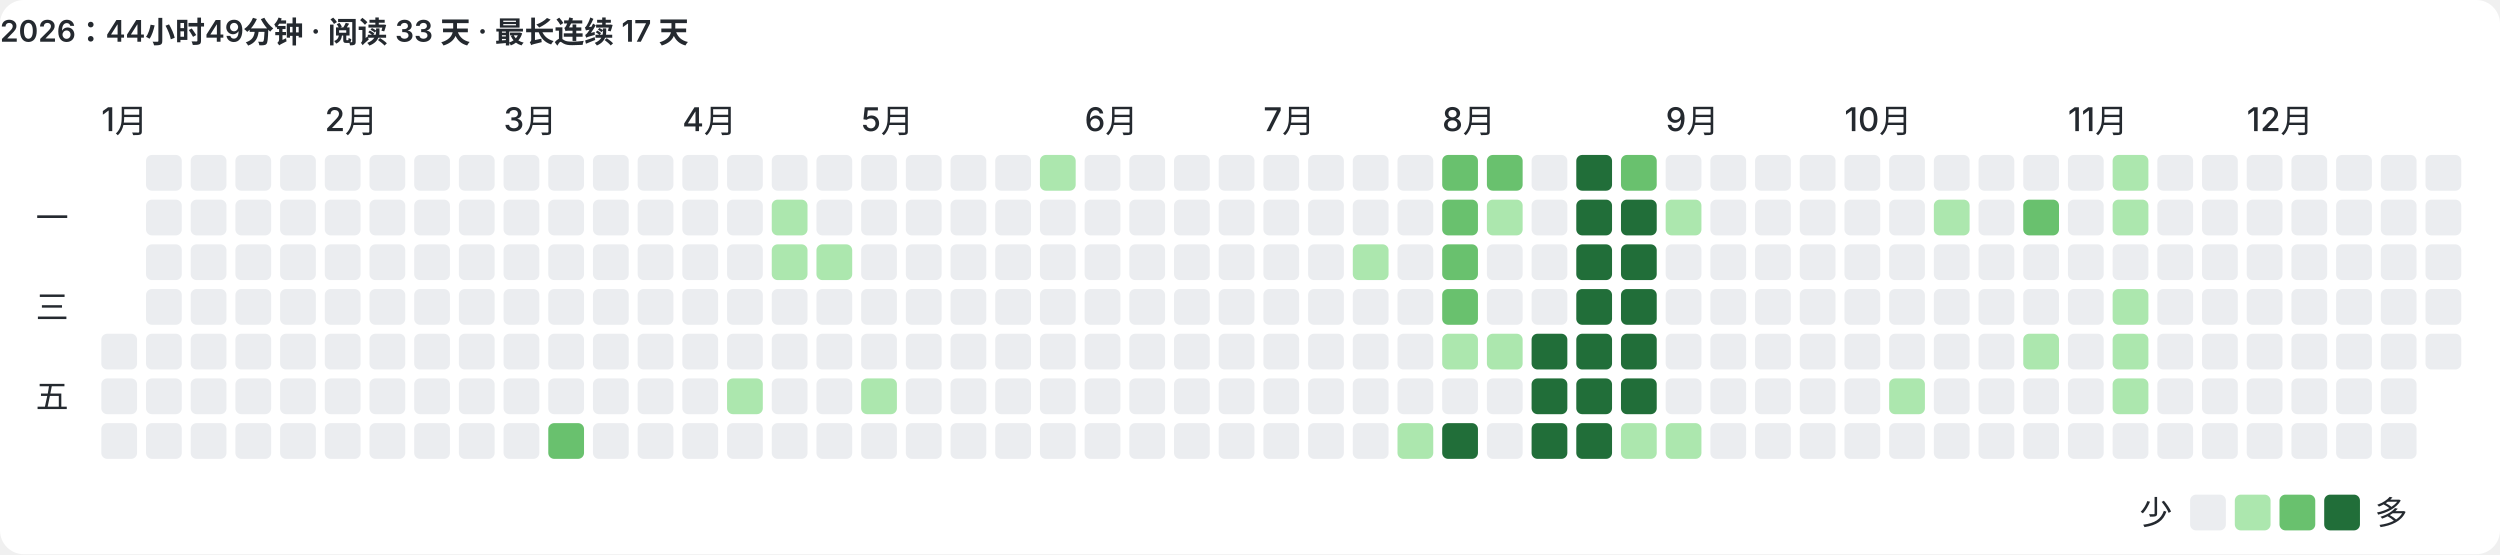
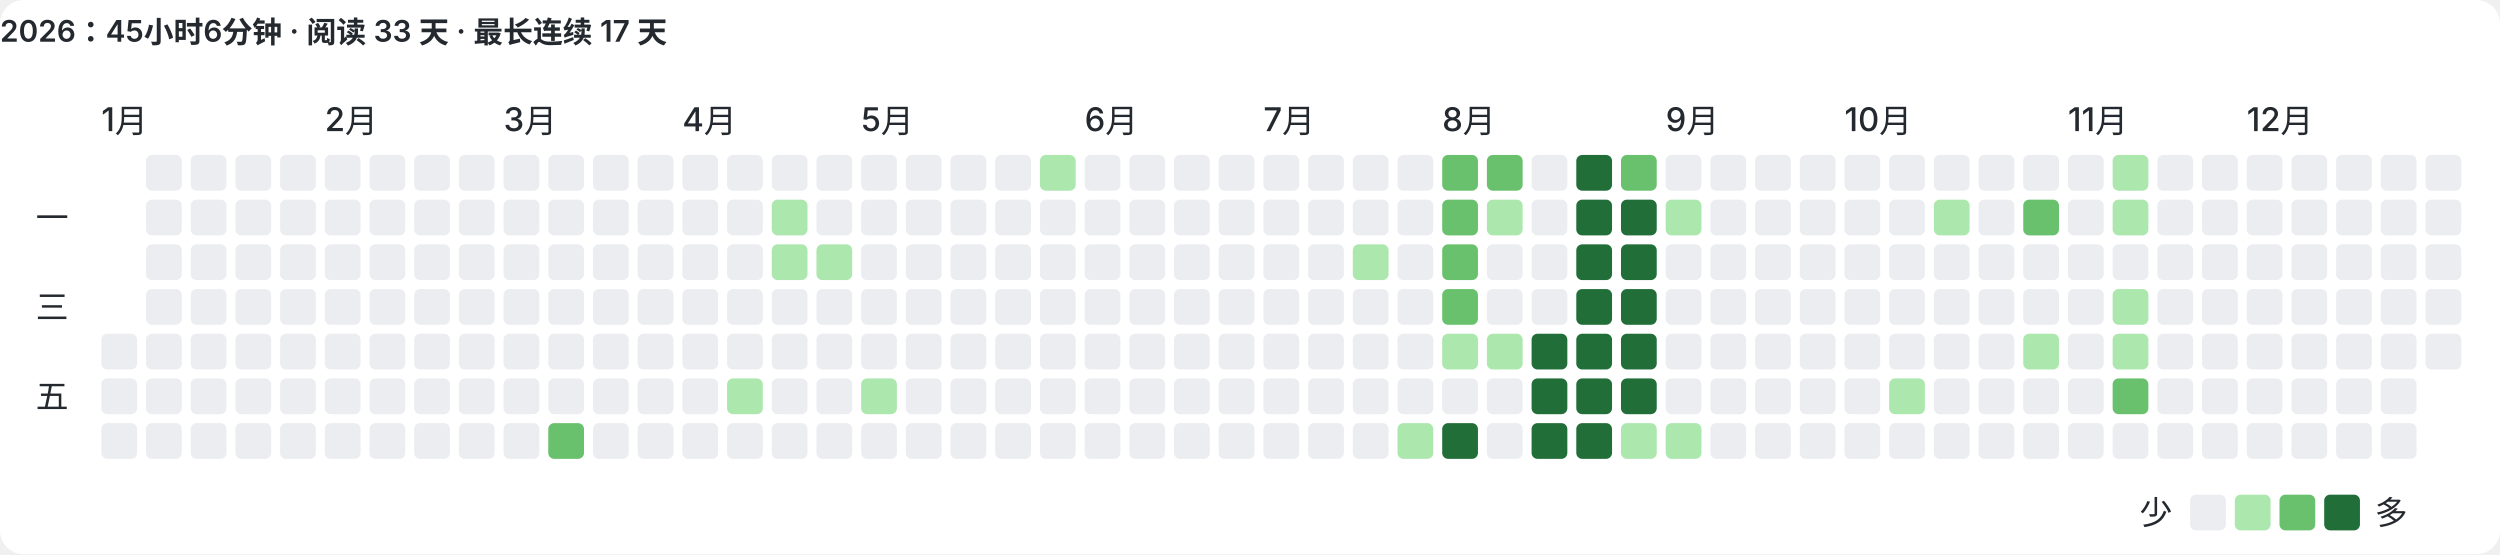
- <svg xmlns="http://www.w3.org/2000/svg" width="100%" viewBox="0 0 839 186" preserveAspectRatio="xMinYMin meet" style="display:block;max-width:100%;height:auto" role="img" data-summary="2026：44小时49分钟  ·  阅读 33 天  ·  最长连续 17 天" aria-label="微信读书 · 2026">
+ <svg xmlns="http://www.w3.org/2000/svg" width="100%" viewBox="0 0 839 186" preserveAspectRatio="xMinYMin meet" style="display:block;max-width:100%;height:auto" role="img" data-summary="2026：45小时6分钟  ·  阅读 33 天  ·  最长连续 17 天" aria-label="微信读书 · 2026">
  <rect width="100%" height="100%" rx="8" fill="#FFFFFF" />
  <style>
.label{font:500 11px "PingFang SC","Microsoft YaHei",-apple-system,BlinkMacSystemFont,"Segoe UI",sans-serif}
.summary{font:600 10px "PingFang SC","Microsoft YaHei",-apple-system,BlinkMacSystemFont,"Segoe UI",sans-serif}
</style>
-   <text class="summary" x="0" y="14" fill="#24292F">2026：44小时49分钟  ·  阅读 33 天  ·  最长连续 17 天</text>
+   <text class="summary" x="0" y="14" fill="#24292F">2026：45小时6分钟  ·  阅读 33 天  ·  最长连续 17 天</text>
  <text class="label" x="34" y="44" fill="#24292F">1月</text>
  <text class="label" x="109" y="44" fill="#24292F">2月</text>
  <text class="label" x="169" y="44" fill="#24292F">3月</text>
  <text class="label" x="229" y="44" fill="#24292F">4月</text>
  <text class="label" x="289" y="44" fill="#24292F">5月</text>
  <text class="label" x="364" y="44" fill="#24292F">6月</text>
  <text class="label" x="424" y="44" fill="#24292F">7月</text>
  <text class="label" x="484" y="44" fill="#24292F">8月</text>
  <text class="label" x="559" y="44" fill="#24292F">9月</text>
  <text class="label" x="619" y="44" fill="#24292F">10月</text>
  <text class="label" x="694" y="44" fill="#24292F">11月</text>
  <text class="label" x="754" y="44" fill="#24292F">12月</text>
  <text class="label" x="12" y="77" fill="#24292F">一</text>
  <text class="label" x="12" y="107" fill="#24292F">三</text>
  <text class="label" x="12" y="137" fill="#24292F">五</text>
  <rect x="34" y="112" width="12" height="12" rx="2" fill="#EBEDF0" data-date="2026-01-01" data-seconds="0">
</rect>
  <rect x="34" y="127" width="12" height="12" rx="2" fill="#EBEDF0" data-date="2026-01-02" data-seconds="0">
</rect>
  <rect x="34" y="142" width="12" height="12" rx="2" fill="#EBEDF0" data-date="2026-01-03" data-seconds="0">
</rect>
  <rect x="49" y="52" width="12" height="12" rx="2" fill="#EBEDF0" data-date="2026-01-04" data-seconds="0">
</rect>
  <rect x="49" y="67" width="12" height="12" rx="2" fill="#EBEDF0" data-date="2026-01-05" data-seconds="0">
</rect>
  <rect x="49" y="82" width="12" height="12" rx="2" fill="#EBEDF0" data-date="2026-01-06" data-seconds="0">
</rect>
  <rect x="49" y="97" width="12" height="12" rx="2" fill="#EBEDF0" data-date="2026-01-07" data-seconds="0">
</rect>
  <rect x="49" y="112" width="12" height="12" rx="2" fill="#EBEDF0" data-date="2026-01-08" data-seconds="0">
</rect>
  <rect x="49" y="127" width="12" height="12" rx="2" fill="#EBEDF0" data-date="2026-01-09" data-seconds="0">
</rect>
  <rect x="49" y="142" width="12" height="12" rx="2" fill="#EBEDF0" data-date="2026-01-10" data-seconds="0">
</rect>
  <rect x="64" y="52" width="12" height="12" rx="2" fill="#EBEDF0" data-date="2026-01-11" data-seconds="0">
</rect>
  <rect x="64" y="67" width="12" height="12" rx="2" fill="#EBEDF0" data-date="2026-01-12" data-seconds="0">
</rect>
  <rect x="64" y="82" width="12" height="12" rx="2" fill="#EBEDF0" data-date="2026-01-13" data-seconds="0">
</rect>
  <rect x="64" y="97" width="12" height="12" rx="2" fill="#EBEDF0" data-date="2026-01-14" data-seconds="0">
</rect>
  <rect x="64" y="112" width="12" height="12" rx="2" fill="#EBEDF0" data-date="2026-01-15" data-seconds="0">
</rect>
  <rect x="64" y="127" width="12" height="12" rx="2" fill="#EBEDF0" data-date="2026-01-16" data-seconds="0">
</rect>
  <rect x="64" y="142" width="12" height="12" rx="2" fill="#EBEDF0" data-date="2026-01-17" data-seconds="0">
</rect>
  <rect x="79" y="52" width="12" height="12" rx="2" fill="#EBEDF0" data-date="2026-01-18" data-seconds="0">
</rect>
  <rect x="79" y="67" width="12" height="12" rx="2" fill="#EBEDF0" data-date="2026-01-19" data-seconds="0">
</rect>
  <rect x="79" y="82" width="12" height="12" rx="2" fill="#EBEDF0" data-date="2026-01-20" data-seconds="0">
</rect>
  <rect x="79" y="97" width="12" height="12" rx="2" fill="#EBEDF0" data-date="2026-01-21" data-seconds="0">
</rect>
  <rect x="79" y="112" width="12" height="12" rx="2" fill="#EBEDF0" data-date="2026-01-22" data-seconds="0">
</rect>
  <rect x="79" y="127" width="12" height="12" rx="2" fill="#EBEDF0" data-date="2026-01-23" data-seconds="0">
</rect>
  <rect x="79" y="142" width="12" height="12" rx="2" fill="#EBEDF0" data-date="2026-01-24" data-seconds="0">
</rect>
  <rect x="94" y="52" width="12" height="12" rx="2" fill="#EBEDF0" data-date="2026-01-25" data-seconds="0">
</rect>
  <rect x="94" y="67" width="12" height="12" rx="2" fill="#EBEDF0" data-date="2026-01-26" data-seconds="0">
</rect>
  <rect x="94" y="82" width="12" height="12" rx="2" fill="#EBEDF0" data-date="2026-01-27" data-seconds="0">
</rect>
  <rect x="94" y="97" width="12" height="12" rx="2" fill="#EBEDF0" data-date="2026-01-28" data-seconds="0">
</rect>
  <rect x="94" y="112" width="12" height="12" rx="2" fill="#EBEDF0" data-date="2026-01-29" data-seconds="0">
</rect>
  <rect x="94" y="127" width="12" height="12" rx="2" fill="#EBEDF0" data-date="2026-01-30" data-seconds="0">
</rect>
  <rect x="94" y="142" width="12" height="12" rx="2" fill="#EBEDF0" data-date="2026-01-31" data-seconds="0">
</rect>
  <rect x="109" y="52" width="12" height="12" rx="2" fill="#EBEDF0" data-date="2026-02-01" data-seconds="0">
</rect>
  <rect x="109" y="67" width="12" height="12" rx="2" fill="#EBEDF0" data-date="2026-02-02" data-seconds="0">
</rect>
  <rect x="109" y="82" width="12" height="12" rx="2" fill="#EBEDF0" data-date="2026-02-03" data-seconds="0">
</rect>
  <rect x="109" y="97" width="12" height="12" rx="2" fill="#EBEDF0" data-date="2026-02-04" data-seconds="0">
</rect>
  <rect x="109" y="112" width="12" height="12" rx="2" fill="#EBEDF0" data-date="2026-02-05" data-seconds="0">
</rect>
  <rect x="109" y="127" width="12" height="12" rx="2" fill="#EBEDF0" data-date="2026-02-06" data-seconds="0">
</rect>
  <rect x="109" y="142" width="12" height="12" rx="2" fill="#EBEDF0" data-date="2026-02-07" data-seconds="0">
</rect>
  <rect x="124" y="52" width="12" height="12" rx="2" fill="#EBEDF0" data-date="2026-02-08" data-seconds="0">
</rect>
  <rect x="124" y="67" width="12" height="12" rx="2" fill="#EBEDF0" data-date="2026-02-09" data-seconds="0">
</rect>
  <rect x="124" y="82" width="12" height="12" rx="2" fill="#EBEDF0" data-date="2026-02-10" data-seconds="0">
</rect>
  <rect x="124" y="97" width="12" height="12" rx="2" fill="#EBEDF0" data-date="2026-02-11" data-seconds="0">
</rect>
  <rect x="124" y="112" width="12" height="12" rx="2" fill="#EBEDF0" data-date="2026-02-12" data-seconds="0">
</rect>
  <rect x="124" y="127" width="12" height="12" rx="2" fill="#EBEDF0" data-date="2026-02-13" data-seconds="0">
</rect>
  <rect x="124" y="142" width="12" height="12" rx="2" fill="#EBEDF0" data-date="2026-02-14" data-seconds="0">
</rect>
  <rect x="139" y="52" width="12" height="12" rx="2" fill="#EBEDF0" data-date="2026-02-15" data-seconds="0">
</rect>
  <rect x="139" y="67" width="12" height="12" rx="2" fill="#EBEDF0" data-date="2026-02-16" data-seconds="0">
</rect>
  <rect x="139" y="82" width="12" height="12" rx="2" fill="#EBEDF0" data-date="2026-02-17" data-seconds="0">
</rect>
  <rect x="139" y="97" width="12" height="12" rx="2" fill="#EBEDF0" data-date="2026-02-18" data-seconds="0">
</rect>
  <rect x="139" y="112" width="12" height="12" rx="2" fill="#EBEDF0" data-date="2026-02-19" data-seconds="0">
</rect>
  <rect x="139" y="127" width="12" height="12" rx="2" fill="#EBEDF0" data-date="2026-02-20" data-seconds="0">
</rect>
  <rect x="139" y="142" width="12" height="12" rx="2" fill="#EBEDF0" data-date="2026-02-21" data-seconds="0">
</rect>
  <rect x="154" y="52" width="12" height="12" rx="2" fill="#EBEDF0" data-date="2026-02-22" data-seconds="0">
</rect>
  <rect x="154" y="67" width="12" height="12" rx="2" fill="#EBEDF0" data-date="2026-02-23" data-seconds="0">
</rect>
  <rect x="154" y="82" width="12" height="12" rx="2" fill="#EBEDF0" data-date="2026-02-24" data-seconds="0">
</rect>
  <rect x="154" y="97" width="12" height="12" rx="2" fill="#EBEDF0" data-date="2026-02-25" data-seconds="0">
</rect>
  <rect x="154" y="112" width="12" height="12" rx="2" fill="#EBEDF0" data-date="2026-02-26" data-seconds="0">
</rect>
  <rect x="154" y="127" width="12" height="12" rx="2" fill="#EBEDF0" data-date="2026-02-27" data-seconds="0">
</rect>
  <rect x="154" y="142" width="12" height="12" rx="2" fill="#EBEDF0" data-date="2026-02-28" data-seconds="0">
</rect>
  <rect x="169" y="52" width="12" height="12" rx="2" fill="#EBEDF0" data-date="2026-03-01" data-seconds="0">
</rect>
  <rect x="169" y="67" width="12" height="12" rx="2" fill="#EBEDF0" data-date="2026-03-02" data-seconds="0">
</rect>
  <rect x="169" y="82" width="12" height="12" rx="2" fill="#EBEDF0" data-date="2026-03-03" data-seconds="0">
</rect>
  <rect x="169" y="97" width="12" height="12" rx="2" fill="#EBEDF0" data-date="2026-03-04" data-seconds="0">
</rect>
  <rect x="169" y="112" width="12" height="12" rx="2" fill="#EBEDF0" data-date="2026-03-05" data-seconds="0">
</rect>
  <rect x="169" y="127" width="12" height="12" rx="2" fill="#EBEDF0" data-date="2026-03-06" data-seconds="0">
</rect>
  <rect x="169" y="142" width="12" height="12" rx="2" fill="#EBEDF0" data-date="2026-03-07" data-seconds="0">
</rect>
  <rect x="184" y="52" width="12" height="12" rx="2" fill="#EBEDF0" data-date="2026-03-08" data-seconds="0">
</rect>
  <rect x="184" y="67" width="12" height="12" rx="2" fill="#EBEDF0" data-date="2026-03-09" data-seconds="0">
</rect>
  <rect x="184" y="82" width="12" height="12" rx="2" fill="#EBEDF0" data-date="2026-03-10" data-seconds="0">
</rect>
  <rect x="184" y="97" width="12" height="12" rx="2" fill="#EBEDF0" data-date="2026-03-11" data-seconds="0">
</rect>
  <rect x="184" y="112" width="12" height="12" rx="2" fill="#EBEDF0" data-date="2026-03-12" data-seconds="0">
</rect>
  <rect x="184" y="127" width="12" height="12" rx="2" fill="#EBEDF0" data-date="2026-03-13" data-seconds="0">
</rect>
  <rect x="184" y="142" width="12" height="12" rx="2" fill="#69C16E" data-date="2026-03-14" data-seconds="643">
</rect>
  <rect x="199" y="52" width="12" height="12" rx="2" fill="#EBEDF0" data-date="2026-03-15" data-seconds="0">
</rect>
  <rect x="199" y="67" width="12" height="12" rx="2" fill="#EBEDF0" data-date="2026-03-16" data-seconds="0">
</rect>
  <rect x="199" y="82" width="12" height="12" rx="2" fill="#EBEDF0" data-date="2026-03-17" data-seconds="0">
</rect>
  <rect x="199" y="97" width="12" height="12" rx="2" fill="#EBEDF0" data-date="2026-03-18" data-seconds="0">
</rect>
  <rect x="199" y="112" width="12" height="12" rx="2" fill="#EBEDF0" data-date="2026-03-19" data-seconds="0">
</rect>
  <rect x="199" y="127" width="12" height="12" rx="2" fill="#EBEDF0" data-date="2026-03-20" data-seconds="0">
</rect>
  <rect x="199" y="142" width="12" height="12" rx="2" fill="#EBEDF0" data-date="2026-03-21" data-seconds="0">
</rect>
  <rect x="214" y="52" width="12" height="12" rx="2" fill="#EBEDF0" data-date="2026-03-22" data-seconds="0">
</rect>
  <rect x="214" y="67" width="12" height="12" rx="2" fill="#EBEDF0" data-date="2026-03-23" data-seconds="0">
</rect>
  <rect x="214" y="82" width="12" height="12" rx="2" fill="#EBEDF0" data-date="2026-03-24" data-seconds="0">
</rect>
  <rect x="214" y="97" width="12" height="12" rx="2" fill="#EBEDF0" data-date="2026-03-25" data-seconds="0">
</rect>
  <rect x="214" y="112" width="12" height="12" rx="2" fill="#EBEDF0" data-date="2026-03-26" data-seconds="0">
</rect>
  <rect x="214" y="127" width="12" height="12" rx="2" fill="#EBEDF0" data-date="2026-03-27" data-seconds="0">
</rect>
  <rect x="214" y="142" width="12" height="12" rx="2" fill="#EBEDF0" data-date="2026-03-28" data-seconds="0">
</rect>
  <rect x="229" y="52" width="12" height="12" rx="2" fill="#EBEDF0" data-date="2026-03-29" data-seconds="0">
</rect>
  <rect x="229" y="67" width="12" height="12" rx="2" fill="#EBEDF0" data-date="2026-03-30" data-seconds="0">
</rect>
  <rect x="229" y="82" width="12" height="12" rx="2" fill="#EBEDF0" data-date="2026-03-31" data-seconds="0">
</rect>
  <rect x="229" y="97" width="12" height="12" rx="2" fill="#EBEDF0" data-date="2026-04-01" data-seconds="0">
</rect>
  <rect x="229" y="112" width="12" height="12" rx="2" fill="#EBEDF0" data-date="2026-04-02" data-seconds="0">
</rect>
  <rect x="229" y="127" width="12" height="12" rx="2" fill="#EBEDF0" data-date="2026-04-03" data-seconds="0">
</rect>
  <rect x="229" y="142" width="12" height="12" rx="2" fill="#EBEDF0" data-date="2026-04-04" data-seconds="0">
</rect>
  <rect x="244" y="52" width="12" height="12" rx="2" fill="#EBEDF0" data-date="2026-04-05" data-seconds="0">
</rect>
  <rect x="244" y="67" width="12" height="12" rx="2" fill="#EBEDF0" data-date="2026-04-06" data-seconds="0">
</rect>
  <rect x="244" y="82" width="12" height="12" rx="2" fill="#EBEDF0" data-date="2026-04-07" data-seconds="0">
</rect>
  <rect x="244" y="97" width="12" height="12" rx="2" fill="#EBEDF0" data-date="2026-04-08" data-seconds="0">
</rect>
  <rect x="244" y="112" width="12" height="12" rx="2" fill="#EBEDF0" data-date="2026-04-09" data-seconds="0">
</rect>
  <rect x="244" y="127" width="12" height="12" rx="2" fill="#ACE7AE" data-date="2026-04-10" data-seconds="37">
</rect>
  <rect x="244" y="142" width="12" height="12" rx="2" fill="#EBEDF0" data-date="2026-04-11" data-seconds="0">
</rect>
  <rect x="259" y="52" width="12" height="12" rx="2" fill="#EBEDF0" data-date="2026-04-12" data-seconds="0">
</rect>
  <rect x="259" y="67" width="12" height="12" rx="2" fill="#ACE7AE" data-date="2026-04-13" data-seconds="6">
</rect>
  <rect x="259" y="82" width="12" height="12" rx="2" fill="#ACE7AE" data-date="2026-04-14" data-seconds="15">
</rect>
  <rect x="259" y="97" width="12" height="12" rx="2" fill="#EBEDF0" data-date="2026-04-15" data-seconds="0">
</rect>
  <rect x="259" y="112" width="12" height="12" rx="2" fill="#EBEDF0" data-date="2026-04-16" data-seconds="0">
</rect>
  <rect x="259" y="127" width="12" height="12" rx="2" fill="#EBEDF0" data-date="2026-04-17" data-seconds="0">
</rect>
  <rect x="259" y="142" width="12" height="12" rx="2" fill="#EBEDF0" data-date="2026-04-18" data-seconds="0">
</rect>
  <rect x="274" y="52" width="12" height="12" rx="2" fill="#EBEDF0" data-date="2026-04-19" data-seconds="0">
</rect>
  <rect x="274" y="67" width="12" height="12" rx="2" fill="#EBEDF0" data-date="2026-04-20" data-seconds="0">
</rect>
  <rect x="274" y="82" width="12" height="12" rx="2" fill="#ACE7AE" data-date="2026-04-21" data-seconds="40">
</rect>
  <rect x="274" y="97" width="12" height="12" rx="2" fill="#EBEDF0" data-date="2026-04-22" data-seconds="0">
</rect>
  <rect x="274" y="112" width="12" height="12" rx="2" fill="#EBEDF0" data-date="2026-04-23" data-seconds="0">
</rect>
  <rect x="274" y="127" width="12" height="12" rx="2" fill="#EBEDF0" data-date="2026-04-24" data-seconds="0">
</rect>
  <rect x="274" y="142" width="12" height="12" rx="2" fill="#EBEDF0" data-date="2026-04-25" data-seconds="0">
</rect>
  <rect x="289" y="52" width="12" height="12" rx="2" fill="#EBEDF0" data-date="2026-04-26" data-seconds="0">
</rect>
  <rect x="289" y="67" width="12" height="12" rx="2" fill="#EBEDF0" data-date="2026-04-27" data-seconds="0">
</rect>
  <rect x="289" y="82" width="12" height="12" rx="2" fill="#EBEDF0" data-date="2026-04-28" data-seconds="0">
</rect>
  <rect x="289" y="97" width="12" height="12" rx="2" fill="#EBEDF0" data-date="2026-04-29" data-seconds="0">
</rect>
  <rect x="289" y="112" width="12" height="12" rx="2" fill="#EBEDF0" data-date="2026-04-30" data-seconds="0">
</rect>
  <rect x="289" y="127" width="12" height="12" rx="2" fill="#ACE7AE" data-date="2026-05-01" data-seconds="40">
</rect>
  <rect x="289" y="142" width="12" height="12" rx="2" fill="#EBEDF0" data-date="2026-05-02" data-seconds="0">
</rect>
  <rect x="304" y="52" width="12" height="12" rx="2" fill="#EBEDF0" data-date="2026-05-03" data-seconds="0">
</rect>
  <rect x="304" y="67" width="12" height="12" rx="2" fill="#EBEDF0" data-date="2026-05-04" data-seconds="0">
</rect>
  <rect x="304" y="82" width="12" height="12" rx="2" fill="#EBEDF0" data-date="2026-05-05" data-seconds="0">
</rect>
  <rect x="304" y="97" width="12" height="12" rx="2" fill="#EBEDF0" data-date="2026-05-06" data-seconds="0">
</rect>
  <rect x="304" y="112" width="12" height="12" rx="2" fill="#EBEDF0" data-date="2026-05-07" data-seconds="0">
</rect>
  <rect x="304" y="127" width="12" height="12" rx="2" fill="#EBEDF0" data-date="2026-05-08" data-seconds="0">
</rect>
  <rect x="304" y="142" width="12" height="12" rx="2" fill="#EBEDF0" data-date="2026-05-09" data-seconds="0">
</rect>
  <rect x="319" y="52" width="12" height="12" rx="2" fill="#EBEDF0" data-date="2026-05-10" data-seconds="0">
</rect>
  <rect x="319" y="67" width="12" height="12" rx="2" fill="#EBEDF0" data-date="2026-05-11" data-seconds="0">
</rect>
  <rect x="319" y="82" width="12" height="12" rx="2" fill="#EBEDF0" data-date="2026-05-12" data-seconds="0">
</rect>
  <rect x="319" y="97" width="12" height="12" rx="2" fill="#EBEDF0" data-date="2026-05-13" data-seconds="0">
</rect>
  <rect x="319" y="112" width="12" height="12" rx="2" fill="#EBEDF0" data-date="2026-05-14" data-seconds="0">
</rect>
  <rect x="319" y="127" width="12" height="12" rx="2" fill="#EBEDF0" data-date="2026-05-15" data-seconds="0">
</rect>
  <rect x="319" y="142" width="12" height="12" rx="2" fill="#EBEDF0" data-date="2026-05-16" data-seconds="0">
</rect>
  <rect x="334" y="52" width="12" height="12" rx="2" fill="#EBEDF0" data-date="2026-05-17" data-seconds="0">
</rect>
  <rect x="334" y="67" width="12" height="12" rx="2" fill="#EBEDF0" data-date="2026-05-18" data-seconds="0">
</rect>
  <rect x="334" y="82" width="12" height="12" rx="2" fill="#EBEDF0" data-date="2026-05-19" data-seconds="0">
</rect>
  <rect x="334" y="97" width="12" height="12" rx="2" fill="#EBEDF0" data-date="2026-05-20" data-seconds="0">
</rect>
  <rect x="334" y="112" width="12" height="12" rx="2" fill="#EBEDF0" data-date="2026-05-21" data-seconds="0">
</rect>
  <rect x="334" y="127" width="12" height="12" rx="2" fill="#EBEDF0" data-date="2026-05-22" data-seconds="0">
</rect>
  <rect x="334" y="142" width="12" height="12" rx="2" fill="#EBEDF0" data-date="2026-05-23" data-seconds="0">
</rect>
  <rect x="349" y="52" width="12" height="12" rx="2" fill="#ACE7AE" data-date="2026-05-24" data-seconds="3">
</rect>
  <rect x="349" y="67" width="12" height="12" rx="2" fill="#EBEDF0" data-date="2026-05-25" data-seconds="0">
</rect>
  <rect x="349" y="82" width="12" height="12" rx="2" fill="#EBEDF0" data-date="2026-05-26" data-seconds="0">
</rect>
  <rect x="349" y="97" width="12" height="12" rx="2" fill="#EBEDF0" data-date="2026-05-27" data-seconds="0">
</rect>
  <rect x="349" y="112" width="12" height="12" rx="2" fill="#EBEDF0" data-date="2026-05-28" data-seconds="0">
</rect>
  <rect x="349" y="127" width="12" height="12" rx="2" fill="#EBEDF0" data-date="2026-05-29" data-seconds="0">
</rect>
  <rect x="349" y="142" width="12" height="12" rx="2" fill="#EBEDF0" data-date="2026-05-30" data-seconds="0">
</rect>
  <rect x="364" y="52" width="12" height="12" rx="2" fill="#EBEDF0" data-date="2026-05-31" data-seconds="0">
</rect>
  <rect x="364" y="67" width="12" height="12" rx="2" fill="#EBEDF0" data-date="2026-06-01" data-seconds="0">
</rect>
  <rect x="364" y="82" width="12" height="12" rx="2" fill="#EBEDF0" data-date="2026-06-02" data-seconds="0">
</rect>
  <rect x="364" y="97" width="12" height="12" rx="2" fill="#EBEDF0" data-date="2026-06-03" data-seconds="0">
</rect>
  <rect x="364" y="112" width="12" height="12" rx="2" fill="#EBEDF0" data-date="2026-06-04" data-seconds="0">
</rect>
  <rect x="364" y="127" width="12" height="12" rx="2" fill="#EBEDF0" data-date="2026-06-05" data-seconds="0">
</rect>
  <rect x="364" y="142" width="12" height="12" rx="2" fill="#EBEDF0" data-date="2026-06-06" data-seconds="0">
</rect>
  <rect x="379" y="52" width="12" height="12" rx="2" fill="#EBEDF0" data-date="2026-06-07" data-seconds="0">
</rect>
  <rect x="379" y="67" width="12" height="12" rx="2" fill="#EBEDF0" data-date="2026-06-08" data-seconds="0">
</rect>
  <rect x="379" y="82" width="12" height="12" rx="2" fill="#EBEDF0" data-date="2026-06-09" data-seconds="0">
</rect>
  <rect x="379" y="97" width="12" height="12" rx="2" fill="#EBEDF0" data-date="2026-06-10" data-seconds="0">
</rect>
  <rect x="379" y="112" width="12" height="12" rx="2" fill="#EBEDF0" data-date="2026-06-11" data-seconds="0">
</rect>
  <rect x="379" y="127" width="12" height="12" rx="2" fill="#EBEDF0" data-date="2026-06-12" data-seconds="0">
</rect>
  <rect x="379" y="142" width="12" height="12" rx="2" fill="#EBEDF0" data-date="2026-06-13" data-seconds="0">
</rect>
  <rect x="394" y="52" width="12" height="12" rx="2" fill="#EBEDF0" data-date="2026-06-14" data-seconds="0">
</rect>
  <rect x="394" y="67" width="12" height="12" rx="2" fill="#EBEDF0" data-date="2026-06-15" data-seconds="0">
</rect>
  <rect x="394" y="82" width="12" height="12" rx="2" fill="#EBEDF0" data-date="2026-06-16" data-seconds="0">
</rect>
  <rect x="394" y="97" width="12" height="12" rx="2" fill="#EBEDF0" data-date="2026-06-17" data-seconds="0">
</rect>
  <rect x="394" y="112" width="12" height="12" rx="2" fill="#EBEDF0" data-date="2026-06-18" data-seconds="0">
</rect>
  <rect x="394" y="127" width="12" height="12" rx="2" fill="#EBEDF0" data-date="2026-06-19" data-seconds="0">
</rect>
  <rect x="394" y="142" width="12" height="12" rx="2" fill="#EBEDF0" data-date="2026-06-20" data-seconds="0">
</rect>
  <rect x="409" y="52" width="12" height="12" rx="2" fill="#EBEDF0" data-date="2026-06-21" data-seconds="0">
</rect>
  <rect x="409" y="67" width="12" height="12" rx="2" fill="#EBEDF0" data-date="2026-06-22" data-seconds="0">
</rect>
  <rect x="409" y="82" width="12" height="12" rx="2" fill="#EBEDF0" data-date="2026-06-23" data-seconds="0">
</rect>
  <rect x="409" y="97" width="12" height="12" rx="2" fill="#EBEDF0" data-date="2026-06-24" data-seconds="0">
</rect>
  <rect x="409" y="112" width="12" height="12" rx="2" fill="#EBEDF0" data-date="2026-06-25" data-seconds="0">
</rect>
  <rect x="409" y="127" width="12" height="12" rx="2" fill="#EBEDF0" data-date="2026-06-26" data-seconds="0">
</rect>
  <rect x="409" y="142" width="12" height="12" rx="2" fill="#EBEDF0" data-date="2026-06-27" data-seconds="0">
</rect>
  <rect x="424" y="52" width="12" height="12" rx="2" fill="#EBEDF0" data-date="2026-06-28" data-seconds="0">
</rect>
  <rect x="424" y="67" width="12" height="12" rx="2" fill="#EBEDF0" data-date="2026-06-29" data-seconds="0">
</rect>
  <rect x="424" y="82" width="12" height="12" rx="2" fill="#EBEDF0" data-date="2026-06-30" data-seconds="0">
</rect>
  <rect x="424" y="97" width="12" height="12" rx="2" fill="#EBEDF0" data-date="2026-07-01" data-seconds="0">
</rect>
  <rect x="424" y="112" width="12" height="12" rx="2" fill="#EBEDF0" data-date="2026-07-02" data-seconds="0">
</rect>
  <rect x="424" y="127" width="12" height="12" rx="2" fill="#EBEDF0" data-date="2026-07-03" data-seconds="0">
</rect>
  <rect x="424" y="142" width="12" height="12" rx="2" fill="#EBEDF0" data-date="2026-07-04" data-seconds="0">
</rect>
  <rect x="439" y="52" width="12" height="12" rx="2" fill="#EBEDF0" data-date="2026-07-05" data-seconds="0">
</rect>
  <rect x="439" y="67" width="12" height="12" rx="2" fill="#EBEDF0" data-date="2026-07-06" data-seconds="0">
</rect>
  <rect x="439" y="82" width="12" height="12" rx="2" fill="#EBEDF0" data-date="2026-07-07" data-seconds="0">
</rect>
  <rect x="439" y="97" width="12" height="12" rx="2" fill="#EBEDF0" data-date="2026-07-08" data-seconds="0">
</rect>
  <rect x="439" y="112" width="12" height="12" rx="2" fill="#EBEDF0" data-date="2026-07-09" data-seconds="0">
</rect>
  <rect x="439" y="127" width="12" height="12" rx="2" fill="#EBEDF0" data-date="2026-07-10" data-seconds="0">
</rect>
  <rect x="439" y="142" width="12" height="12" rx="2" fill="#EBEDF0" data-date="2026-07-11" data-seconds="0">
</rect>
  <rect x="454" y="52" width="12" height="12" rx="2" fill="#EBEDF0" data-date="2026-07-12" data-seconds="0">
</rect>
  <rect x="454" y="67" width="12" height="12" rx="2" fill="#EBEDF0" data-date="2026-07-13" data-seconds="0">
</rect>
  <rect x="454" y="82" width="12" height="12" rx="2" fill="#ACE7AE" data-date="2026-07-14" data-seconds="227">
</rect>
  <rect x="454" y="97" width="12" height="12" rx="2" fill="#EBEDF0" data-date="2026-07-15" data-seconds="0">
</rect>
  <rect x="454" y="112" width="12" height="12" rx="2" fill="#EBEDF0" data-date="2026-07-16" data-seconds="0">
</rect>
  <rect x="454" y="127" width="12" height="12" rx="2" fill="#EBEDF0" data-date="2026-07-17" data-seconds="0">
</rect>
  <rect x="454" y="142" width="12" height="12" rx="2" fill="#EBEDF0" data-date="2026-07-18" data-seconds="0">
</rect>
  <rect x="469" y="52" width="12" height="12" rx="2" fill="#EBEDF0" data-date="2026-07-19" data-seconds="0">
</rect>
  <rect x="469" y="67" width="12" height="12" rx="2" fill="#EBEDF0" data-date="2026-07-20" data-seconds="0">
</rect>
  <rect x="469" y="82" width="12" height="12" rx="2" fill="#EBEDF0" data-date="2026-07-21" data-seconds="0">
</rect>
  <rect x="469" y="97" width="12" height="12" rx="2" fill="#EBEDF0" data-date="2026-07-22" data-seconds="0">
</rect>
  <rect x="469" y="112" width="12" height="12" rx="2" fill="#EBEDF0" data-date="2026-07-23" data-seconds="0">
</rect>
  <rect x="469" y="127" width="12" height="12" rx="2" fill="#EBEDF0" data-date="2026-07-24" data-seconds="0">
</rect>
  <rect x="469" y="142" width="12" height="12" rx="2" fill="#ACE7AE" data-date="2026-07-25" data-seconds="5">
</rect>
  <rect x="484" y="52" width="12" height="12" rx="2" fill="#69C16E" data-date="2026-07-26" data-seconds="1532">
</rect>
  <rect x="484" y="67" width="12" height="12" rx="2" fill="#69C16E" data-date="2026-07-27" data-seconds="1631">
</rect>
  <rect x="484" y="82" width="12" height="12" rx="2" fill="#69C16E" data-date="2026-07-28" data-seconds="1552">
</rect>
  <rect x="484" y="97" width="12" height="12" rx="2" fill="#69C16E" data-date="2026-07-29" data-seconds="894">
</rect>
  <rect x="484" y="112" width="12" height="12" rx="2" fill="#ACE7AE" data-date="2026-07-30" data-seconds="19">
</rect>
  <rect x="484" y="127" width="12" height="12" rx="2" fill="#EBEDF0" data-date="2026-07-31" data-seconds="0">
</rect>
  <rect x="484" y="142" width="12" height="12" rx="2" fill="#216E39" data-date="2026-08-01" data-seconds="2223">
</rect>
  <rect x="499" y="52" width="12" height="12" rx="2" fill="#69C16E" data-date="2026-08-02" data-seconds="1073">
</rect>
  <rect x="499" y="67" width="12" height="12" rx="2" fill="#ACE7AE" data-date="2026-08-03" data-seconds="343">
</rect>
  <rect x="499" y="82" width="12" height="12" rx="2" fill="#EBEDF0" data-date="2026-08-04" data-seconds="0">
</rect>
  <rect x="499" y="97" width="12" height="12" rx="2" fill="#EBEDF0" data-date="2026-08-05" data-seconds="0">
</rect>
  <rect x="499" y="112" width="12" height="12" rx="2" fill="#ACE7AE" data-date="2026-08-06" data-seconds="3">
</rect>
  <rect x="499" y="127" width="12" height="12" rx="2" fill="#EBEDF0" data-date="2026-08-07" data-seconds="0">
</rect>
  <rect x="499" y="142" width="12" height="12" rx="2" fill="#EBEDF0" data-date="2026-08-08" data-seconds="0">
</rect>
  <rect x="514" y="52" width="12" height="12" rx="2" fill="#EBEDF0" data-date="2026-08-09" data-seconds="0">
</rect>
  <rect x="514" y="67" width="12" height="12" rx="2" fill="#EBEDF0" data-date="2026-08-10" data-seconds="0">
</rect>
  <rect x="514" y="82" width="12" height="12" rx="2" fill="#EBEDF0" data-date="2026-08-11" data-seconds="0">
</rect>
  <rect x="514" y="97" width="12" height="12" rx="2" fill="#EBEDF0" data-date="2026-08-12" data-seconds="0">
</rect>
  <rect x="514" y="112" width="12" height="12" rx="2" fill="#216E39" data-date="2026-08-13" data-seconds="3020">
</rect>
  <rect x="514" y="127" width="12" height="12" rx="2" fill="#216E39" data-date="2026-08-14" data-seconds="19303">
</rect>
  <rect x="514" y="142" width="12" height="12" rx="2" fill="#216E39" data-date="2026-08-15" data-seconds="7923">
</rect>
  <rect x="529" y="52" width="12" height="12" rx="2" fill="#216E39" data-date="2026-08-16" data-seconds="8285">
</rect>
  <rect x="529" y="67" width="12" height="12" rx="2" fill="#216E39" data-date="2026-08-17" data-seconds="13453">
</rect>
  <rect x="529" y="82" width="12" height="12" rx="2" fill="#216E39" data-date="2026-08-18" data-seconds="15133">
</rect>
  <rect x="529" y="97" width="12" height="12" rx="2" fill="#216E39" data-date="2026-08-19" data-seconds="4255">
</rect>
  <rect x="529" y="112" width="12" height="12" rx="2" fill="#216E39" data-date="2026-08-20" data-seconds="14813">
</rect>
  <rect x="529" y="127" width="12" height="12" rx="2" fill="#216E39" data-date="2026-08-21" data-seconds="3921">
</rect>
  <rect x="529" y="142" width="12" height="12" rx="2" fill="#216E39" data-date="2026-08-22" data-seconds="3211">
</rect>
  <rect x="544" y="52" width="12" height="12" rx="2" fill="#69C16E" data-date="2026-08-23" data-seconds="886">
</rect>
  <rect x="544" y="67" width="12" height="12" rx="2" fill="#216E39" data-date="2026-08-24" data-seconds="3225">
</rect>
  <rect x="544" y="82" width="12" height="12" rx="2" fill="#216E39" data-date="2026-08-25" data-seconds="5641">
</rect>
  <rect x="544" y="97" width="12" height="12" rx="2" fill="#216E39" data-date="2026-08-26" data-seconds="14535">
</rect>
  <rect x="544" y="112" width="12" height="12" rx="2" fill="#216E39" data-date="2026-08-27" data-seconds="22688">
</rect>
  <rect x="544" y="127" width="12" height="12" rx="2" fill="#216E39" data-date="2026-08-28" data-seconds="8419">
</rect>
  <rect x="544" y="142" width="12" height="12" rx="2" fill="#ACE7AE" data-date="2026-08-29" data-seconds="501">
</rect>
  <rect x="559" y="52" width="12" height="12" rx="2" fill="#EBEDF0" data-date="2026-08-30" data-seconds="0">
</rect>
  <rect x="559" y="67" width="12" height="12" rx="2" fill="#ACE7AE" data-date="2026-08-31" data-seconds="152">
</rect>
  <rect x="559" y="82" width="12" height="12" rx="2" fill="#EBEDF0" data-date="2026-09-01" data-seconds="0">
</rect>
  <rect x="559" y="97" width="12" height="12" rx="2" fill="#EBEDF0" data-date="2026-09-02" data-seconds="0">
</rect>
  <rect x="559" y="112" width="12" height="12" rx="2" fill="#EBEDF0" data-date="2026-09-03" data-seconds="0">
</rect>
  <rect x="559" y="127" width="12" height="12" rx="2" fill="#EBEDF0" data-date="2026-09-04" data-seconds="0">
</rect>
  <rect x="559" y="142" width="12" height="12" rx="2" fill="#ACE7AE" data-date="2026-09-05" data-seconds="2">
</rect>
  <rect x="574" y="52" width="12" height="12" rx="2" fill="#EBEDF0" data-date="2026-09-06" data-seconds="0">
</rect>
  <rect x="574" y="67" width="12" height="12" rx="2" fill="#EBEDF0" data-date="2026-09-07" data-seconds="0">
</rect>
  <rect x="574" y="82" width="12" height="12" rx="2" fill="#EBEDF0" data-date="2026-09-08" data-seconds="0">
</rect>
  <rect x="574" y="97" width="12" height="12" rx="2" fill="#EBEDF0" data-date="2026-09-09" data-seconds="0">
</rect>
  <rect x="574" y="112" width="12" height="12" rx="2" fill="#EBEDF0" data-date="2026-09-10" data-seconds="0">
</rect>
  <rect x="574" y="127" width="12" height="12" rx="2" fill="#EBEDF0" data-date="2026-09-11" data-seconds="0">
</rect>
  <rect x="574" y="142" width="12" height="12" rx="2" fill="#EBEDF0" data-date="2026-09-12" data-seconds="0">
</rect>
  <rect x="589" y="52" width="12" height="12" rx="2" fill="#EBEDF0" data-date="2026-09-13" data-seconds="0">
</rect>
  <rect x="589" y="67" width="12" height="12" rx="2" fill="#EBEDF0" data-date="2026-09-14" data-seconds="0">
</rect>
  <rect x="589" y="82" width="12" height="12" rx="2" fill="#EBEDF0" data-date="2026-09-15" data-seconds="0">
</rect>
  <rect x="589" y="97" width="12" height="12" rx="2" fill="#EBEDF0" data-date="2026-09-16" data-seconds="0">
</rect>
  <rect x="589" y="112" width="12" height="12" rx="2" fill="#EBEDF0" data-date="2026-09-17" data-seconds="0">
</rect>
  <rect x="589" y="127" width="12" height="12" rx="2" fill="#EBEDF0" data-date="2026-09-18" data-seconds="0">
</rect>
  <rect x="589" y="142" width="12" height="12" rx="2" fill="#EBEDF0" data-date="2026-09-19" data-seconds="0">
</rect>
  <rect x="604" y="52" width="12" height="12" rx="2" fill="#EBEDF0" data-date="2026-09-20" data-seconds="0">
</rect>
  <rect x="604" y="67" width="12" height="12" rx="2" fill="#EBEDF0" data-date="2026-09-21" data-seconds="0">
</rect>
  <rect x="604" y="82" width="12" height="12" rx="2" fill="#EBEDF0" data-date="2026-09-22" data-seconds="0">
</rect>
  <rect x="604" y="97" width="12" height="12" rx="2" fill="#EBEDF0" data-date="2026-09-23" data-seconds="0">
</rect>
  <rect x="604" y="112" width="12" height="12" rx="2" fill="#EBEDF0" data-date="2026-09-24" data-seconds="0">
</rect>
  <rect x="604" y="127" width="12" height="12" rx="2" fill="#EBEDF0" data-date="2026-09-25" data-seconds="0">
</rect>
  <rect x="604" y="142" width="12" height="12" rx="2" fill="#EBEDF0" data-date="2026-09-26" data-seconds="0">
</rect>
  <rect x="619" y="52" width="12" height="12" rx="2" fill="#EBEDF0" data-date="2026-09-27" data-seconds="0">
</rect>
  <rect x="619" y="67" width="12" height="12" rx="2" fill="#EBEDF0" data-date="2026-09-28" data-seconds="0">
</rect>
  <rect x="619" y="82" width="12" height="12" rx="2" fill="#EBEDF0" data-date="2026-09-29" data-seconds="0">
</rect>
  <rect x="619" y="97" width="12" height="12" rx="2" fill="#EBEDF0" data-date="2026-09-30" data-seconds="0">
</rect>
  <rect x="619" y="112" width="12" height="12" rx="2" fill="#EBEDF0" data-date="2026-10-01" data-seconds="0">
</rect>
  <rect x="619" y="127" width="12" height="12" rx="2" fill="#EBEDF0" data-date="2026-10-02" data-seconds="0">
</rect>
  <rect x="619" y="142" width="12" height="12" rx="2" fill="#EBEDF0" data-date="2026-10-03" data-seconds="0">
</rect>
  <rect x="634" y="52" width="12" height="12" rx="2" fill="#EBEDF0" data-date="2026-10-04" data-seconds="0">
</rect>
  <rect x="634" y="67" width="12" height="12" rx="2" fill="#EBEDF0" data-date="2026-10-05" data-seconds="0">
</rect>
  <rect x="634" y="82" width="12" height="12" rx="2" fill="#EBEDF0" data-date="2026-10-06" data-seconds="0">
</rect>
  <rect x="634" y="97" width="12" height="12" rx="2" fill="#EBEDF0" data-date="2026-10-07" data-seconds="0">
</rect>
  <rect x="634" y="112" width="12" height="12" rx="2" fill="#EBEDF0" data-date="2026-10-08" data-seconds="0">
</rect>
  <rect x="634" y="127" width="12" height="12" rx="2" fill="#ACE7AE" data-date="2026-10-09" data-seconds="161">
</rect>
  <rect x="634" y="142" width="12" height="12" rx="2" fill="#EBEDF0" data-date="2026-10-10" data-seconds="0">
</rect>
  <rect x="649" y="52" width="12" height="12" rx="2" fill="#EBEDF0" data-date="2026-10-11" data-seconds="0">
</rect>
  <rect x="649" y="67" width="12" height="12" rx="2" fill="#ACE7AE" data-date="2026-10-12" data-seconds="388">
</rect>
  <rect x="649" y="82" width="12" height="12" rx="2" fill="#EBEDF0" data-date="2026-10-13" data-seconds="0">
</rect>
  <rect x="649" y="97" width="12" height="12" rx="2" fill="#EBEDF0" data-date="2026-10-14" data-seconds="0">
</rect>
  <rect x="649" y="112" width="12" height="12" rx="2" fill="#EBEDF0" data-date="2026-10-15" data-seconds="0">
</rect>
  <rect x="649" y="127" width="12" height="12" rx="2" fill="#EBEDF0" data-date="2026-10-16" data-seconds="0">
</rect>
  <rect x="649" y="142" width="12" height="12" rx="2" fill="#EBEDF0" data-date="2026-10-17" data-seconds="0">
</rect>
  <rect x="664" y="52" width="12" height="12" rx="2" fill="#EBEDF0" data-date="2026-10-18" data-seconds="0">
</rect>
  <rect x="664" y="67" width="12" height="12" rx="2" fill="#EBEDF0" data-date="2026-10-19" data-seconds="0">
</rect>
  <rect x="664" y="82" width="12" height="12" rx="2" fill="#EBEDF0" data-date="2026-10-20" data-seconds="0">
</rect>
  <rect x="664" y="97" width="12" height="12" rx="2" fill="#EBEDF0" data-date="2026-10-21" data-seconds="0">
</rect>
  <rect x="664" y="112" width="12" height="12" rx="2" fill="#EBEDF0" data-date="2026-10-22" data-seconds="0">
</rect>
  <rect x="664" y="127" width="12" height="12" rx="2" fill="#EBEDF0" data-date="2026-10-23" data-seconds="0">
</rect>
  <rect x="664" y="142" width="12" height="12" rx="2" fill="#EBEDF0" data-date="2026-10-24" data-seconds="0">
</rect>
  <rect x="679" y="52" width="12" height="12" rx="2" fill="#EBEDF0" data-date="2026-10-25" data-seconds="0">
</rect>
  <rect x="679" y="67" width="12" height="12" rx="2" fill="#69C16E" data-date="2026-10-26" data-seconds="756">
</rect>
  <rect x="679" y="82" width="12" height="12" rx="2" fill="#EBEDF0" data-date="2026-10-27" data-seconds="0">
</rect>
  <rect x="679" y="97" width="12" height="12" rx="2" fill="#EBEDF0" data-date="2026-10-28" data-seconds="0">
</rect>
  <rect x="679" y="112" width="12" height="12" rx="2" fill="#ACE7AE" data-date="2026-10-29" data-seconds="30">
</rect>
  <rect x="679" y="127" width="12" height="12" rx="2" fill="#EBEDF0" data-date="2026-10-30" data-seconds="0">
</rect>
  <rect x="679" y="142" width="12" height="12" rx="2" fill="#EBEDF0" data-date="2026-10-31" data-seconds="0">
</rect>
  <rect x="694" y="52" width="12" height="12" rx="2" fill="#EBEDF0" data-date="2026-11-01" data-seconds="0">
</rect>
  <rect x="694" y="67" width="12" height="12" rx="2" fill="#EBEDF0" data-date="2026-11-02" data-seconds="0">
</rect>
  <rect x="694" y="82" width="12" height="12" rx="2" fill="#EBEDF0" data-date="2026-11-03" data-seconds="0">
</rect>
  <rect x="694" y="97" width="12" height="12" rx="2" fill="#EBEDF0" data-date="2026-11-04" data-seconds="0">
</rect>
  <rect x="694" y="112" width="12" height="12" rx="2" fill="#EBEDF0" data-date="2026-11-05" data-seconds="0">
</rect>
  <rect x="694" y="127" width="12" height="12" rx="2" fill="#EBEDF0" data-date="2026-11-06" data-seconds="0">
</rect>
  <rect x="694" y="142" width="12" height="12" rx="2" fill="#EBEDF0" data-date="2026-11-07" data-seconds="0">
</rect>
  <rect x="709" y="52" width="12" height="12" rx="2" fill="#ACE7AE" data-date="2026-11-08" data-seconds="1">
</rect>
  <rect x="709" y="67" width="12" height="12" rx="2" fill="#ACE7AE" data-date="2026-11-09" data-seconds="162">
</rect>
  <rect x="709" y="82" width="12" height="12" rx="2" fill="#EBEDF0" data-date="2026-11-10" data-seconds="0">
</rect>
  <rect x="709" y="97" width="12" height="12" rx="2" fill="#ACE7AE" data-date="2026-11-11" data-seconds="104">
</rect>
  <rect x="709" y="112" width="12" height="12" rx="2" fill="#ACE7AE" data-date="2026-11-12" data-seconds="2">
</rect>
-   <rect x="709" y="127" width="12" height="12" rx="2" fill="#ACE7AE" data-date="2026-11-13" data-seconds="94">
+   <rect x="709" y="127" width="12" height="12" rx="2" fill="#69C16E" data-date="2026-11-13" data-seconds="1106">
</rect>
  <rect x="709" y="142" width="12" height="12" rx="2" fill="#EBEDF0" data-date="2026-11-14" data-seconds="0">
</rect>
  <rect x="724" y="52" width="12" height="12" rx="2" fill="#EBEDF0" data-date="2026-11-15" data-seconds="0">
</rect>
  <rect x="724" y="67" width="12" height="12" rx="2" fill="#EBEDF0" data-date="2026-11-16" data-seconds="0">
</rect>
  <rect x="724" y="82" width="12" height="12" rx="2" fill="#EBEDF0" data-date="2026-11-17" data-seconds="0">
</rect>
  <rect x="724" y="97" width="12" height="12" rx="2" fill="#EBEDF0" data-date="2026-11-18" data-seconds="0">
</rect>
  <rect x="724" y="112" width="12" height="12" rx="2" fill="#EBEDF0" data-date="2026-11-19" data-seconds="0">
</rect>
  <rect x="724" y="127" width="12" height="12" rx="2" fill="#EBEDF0" data-date="2026-11-20" data-seconds="0">
</rect>
  <rect x="724" y="142" width="12" height="12" rx="2" fill="#EBEDF0" data-date="2026-11-21" data-seconds="0">
</rect>
  <rect x="739" y="52" width="12" height="12" rx="2" fill="#EBEDF0" data-date="2026-11-22" data-seconds="0">
</rect>
  <rect x="739" y="67" width="12" height="12" rx="2" fill="#EBEDF0" data-date="2026-11-23" data-seconds="0">
</rect>
  <rect x="739" y="82" width="12" height="12" rx="2" fill="#EBEDF0" data-date="2026-11-24" data-seconds="0">
</rect>
  <rect x="739" y="97" width="12" height="12" rx="2" fill="#EBEDF0" data-date="2026-11-25" data-seconds="0">
</rect>
  <rect x="739" y="112" width="12" height="12" rx="2" fill="#EBEDF0" data-date="2026-11-26" data-seconds="0">
</rect>
  <rect x="739" y="127" width="12" height="12" rx="2" fill="#EBEDF0" data-date="2026-11-27" data-seconds="0">
</rect>
  <rect x="739" y="142" width="12" height="12" rx="2" fill="#EBEDF0" data-date="2026-11-28" data-seconds="0">
</rect>
  <rect x="754" y="52" width="12" height="12" rx="2" fill="#EBEDF0" data-date="2026-11-29" data-seconds="0">
</rect>
  <rect x="754" y="67" width="12" height="12" rx="2" fill="#EBEDF0" data-date="2026-11-30" data-seconds="0">
</rect>
  <rect x="754" y="82" width="12" height="12" rx="2" fill="#EBEDF0" data-date="2026-12-01" data-seconds="0">
</rect>
  <rect x="754" y="97" width="12" height="12" rx="2" fill="#EBEDF0" data-date="2026-12-02" data-seconds="0">
</rect>
  <rect x="754" y="112" width="12" height="12" rx="2" fill="#EBEDF0" data-date="2026-12-03" data-seconds="0">
</rect>
  <rect x="754" y="127" width="12" height="12" rx="2" fill="#EBEDF0" data-date="2026-12-04" data-seconds="0">
</rect>
  <rect x="754" y="142" width="12" height="12" rx="2" fill="#EBEDF0" data-date="2026-12-05" data-seconds="0">
</rect>
  <rect x="769" y="52" width="12" height="12" rx="2" fill="#EBEDF0" data-date="2026-12-06" data-seconds="0">
</rect>
  <rect x="769" y="67" width="12" height="12" rx="2" fill="#EBEDF0" data-date="2026-12-07" data-seconds="0">
</rect>
  <rect x="769" y="82" width="12" height="12" rx="2" fill="#EBEDF0" data-date="2026-12-08" data-seconds="0">
</rect>
  <rect x="769" y="97" width="12" height="12" rx="2" fill="#EBEDF0" data-date="2026-12-09" data-seconds="0">
</rect>
  <rect x="769" y="112" width="12" height="12" rx="2" fill="#EBEDF0" data-date="2026-12-10" data-seconds="0">
</rect>
  <rect x="769" y="127" width="12" height="12" rx="2" fill="#EBEDF0" data-date="2026-12-11" data-seconds="0">
</rect>
  <rect x="769" y="142" width="12" height="12" rx="2" fill="#EBEDF0" data-date="2026-12-12" data-seconds="0">
</rect>
  <rect x="784" y="52" width="12" height="12" rx="2" fill="#EBEDF0" data-date="2026-12-13" data-seconds="0">
</rect>
  <rect x="784" y="67" width="12" height="12" rx="2" fill="#EBEDF0" data-date="2026-12-14" data-seconds="0">
</rect>
  <rect x="784" y="82" width="12" height="12" rx="2" fill="#EBEDF0" data-date="2026-12-15" data-seconds="0">
</rect>
  <rect x="784" y="97" width="12" height="12" rx="2" fill="#EBEDF0" data-date="2026-12-16" data-seconds="0">
</rect>
  <rect x="784" y="112" width="12" height="12" rx="2" fill="#EBEDF0" data-date="2026-12-17" data-seconds="0">
</rect>
  <rect x="784" y="127" width="12" height="12" rx="2" fill="#EBEDF0" data-date="2026-12-18" data-seconds="0">
</rect>
  <rect x="784" y="142" width="12" height="12" rx="2" fill="#EBEDF0" data-date="2026-12-19" data-seconds="0">
</rect>
  <rect x="799" y="52" width="12" height="12" rx="2" fill="#EBEDF0" data-date="2026-12-20" data-seconds="0">
</rect>
  <rect x="799" y="67" width="12" height="12" rx="2" fill="#EBEDF0" data-date="2026-12-21" data-seconds="0">
</rect>
  <rect x="799" y="82" width="12" height="12" rx="2" fill="#EBEDF0" data-date="2026-12-22" data-seconds="0">
</rect>
  <rect x="799" y="97" width="12" height="12" rx="2" fill="#EBEDF0" data-date="2026-12-23" data-seconds="0">
</rect>
  <rect x="799" y="112" width="12" height="12" rx="2" fill="#EBEDF0" data-date="2026-12-24" data-seconds="0">
</rect>
  <rect x="799" y="127" width="12" height="12" rx="2" fill="#EBEDF0" data-date="2026-12-25" data-seconds="0">
</rect>
  <rect x="799" y="142" width="12" height="12" rx="2" fill="#EBEDF0" data-date="2026-12-26" data-seconds="0">
</rect>
  <rect x="814" y="52" width="12" height="12" rx="2" fill="#EBEDF0" data-date="2026-12-27" data-seconds="0">
</rect>
  <rect x="814" y="67" width="12" height="12" rx="2" fill="#EBEDF0" data-date="2026-12-28" data-seconds="0">
</rect>
  <rect x="814" y="82" width="12" height="12" rx="2" fill="#EBEDF0" data-date="2026-12-29" data-seconds="0">
</rect>
  <rect x="814" y="97" width="12" height="12" rx="2" fill="#EBEDF0" data-date="2026-12-30" data-seconds="0">
</rect>
  <rect x="814" y="112" width="12" height="12" rx="2" fill="#EBEDF0" data-date="2026-12-31" data-seconds="0">
</rect>
  <text class="label" x="718" y="176" fill="#24292F">少</text>
  <rect x="735" y="166" width="12" height="12" rx="2" fill="#EBEDF0" />
  <rect x="750" y="166" width="12" height="12" rx="2" fill="#ACE7AE" />
  <rect x="765" y="166" width="12" height="12" rx="2" fill="#69C16E" />
  <rect x="780" y="166" width="12" height="12" rx="2" fill="#216E39" />
  <text class="label" x="797" y="176" fill="#24292F">多</text>
</svg>
